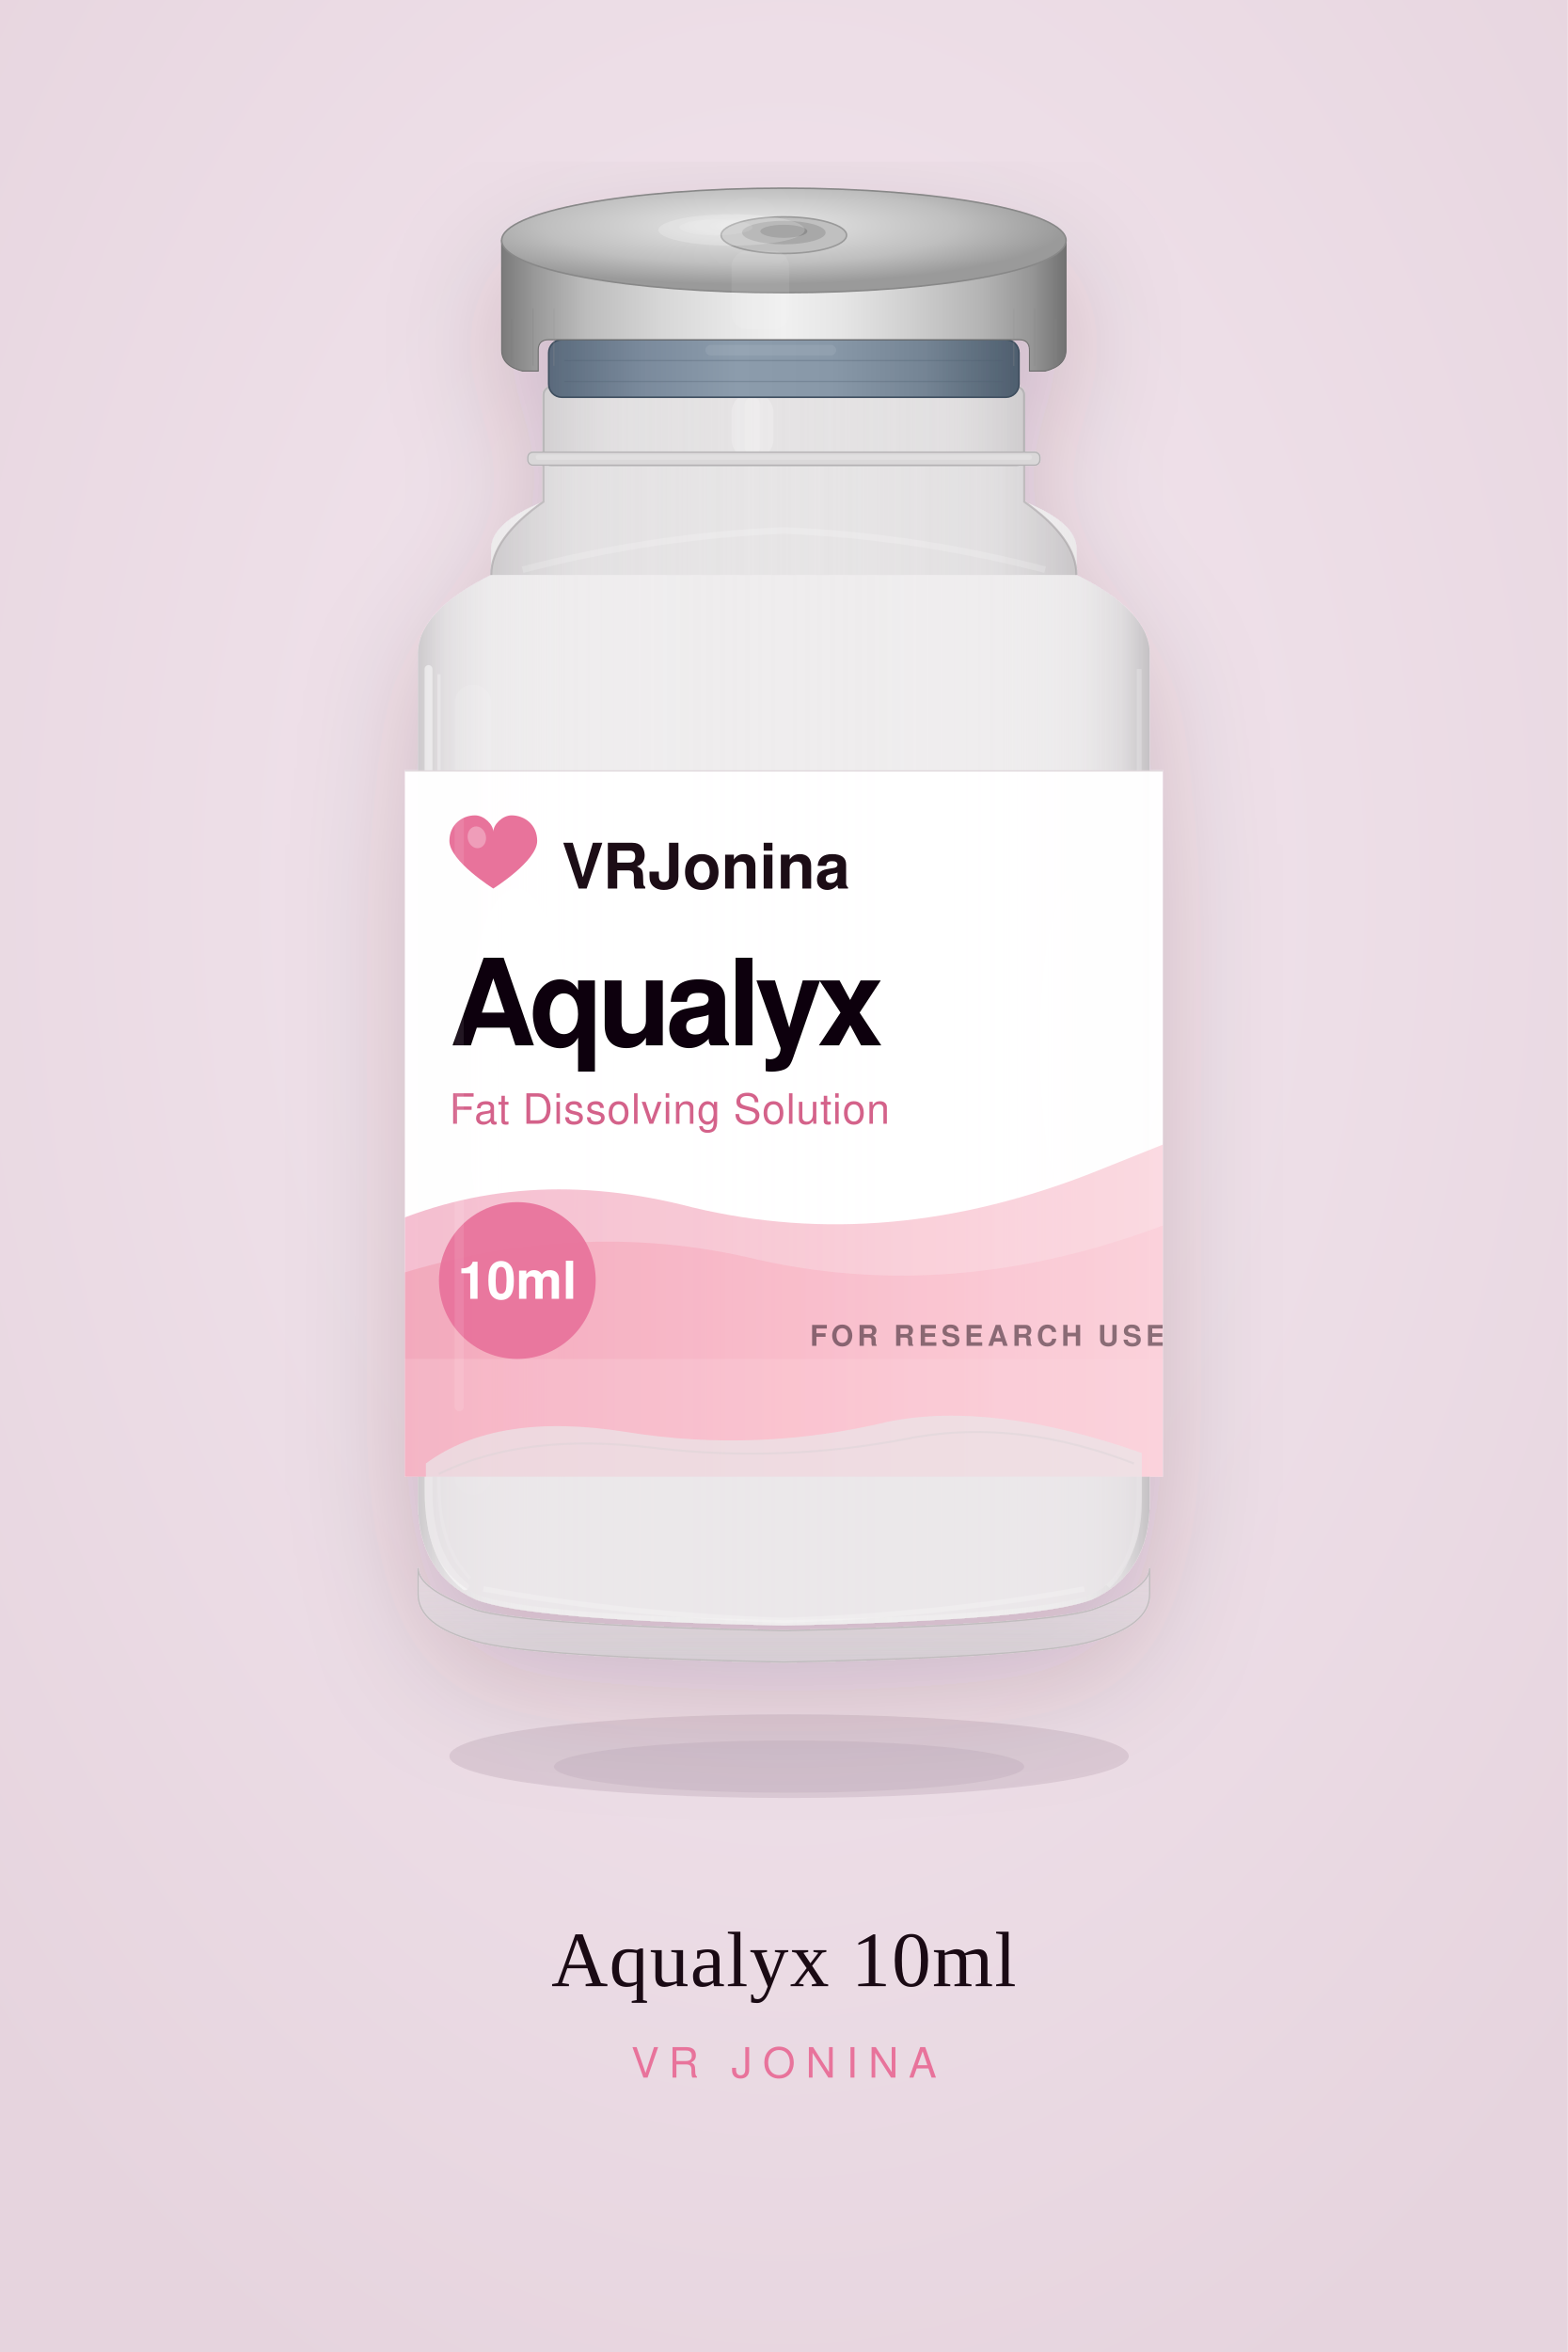
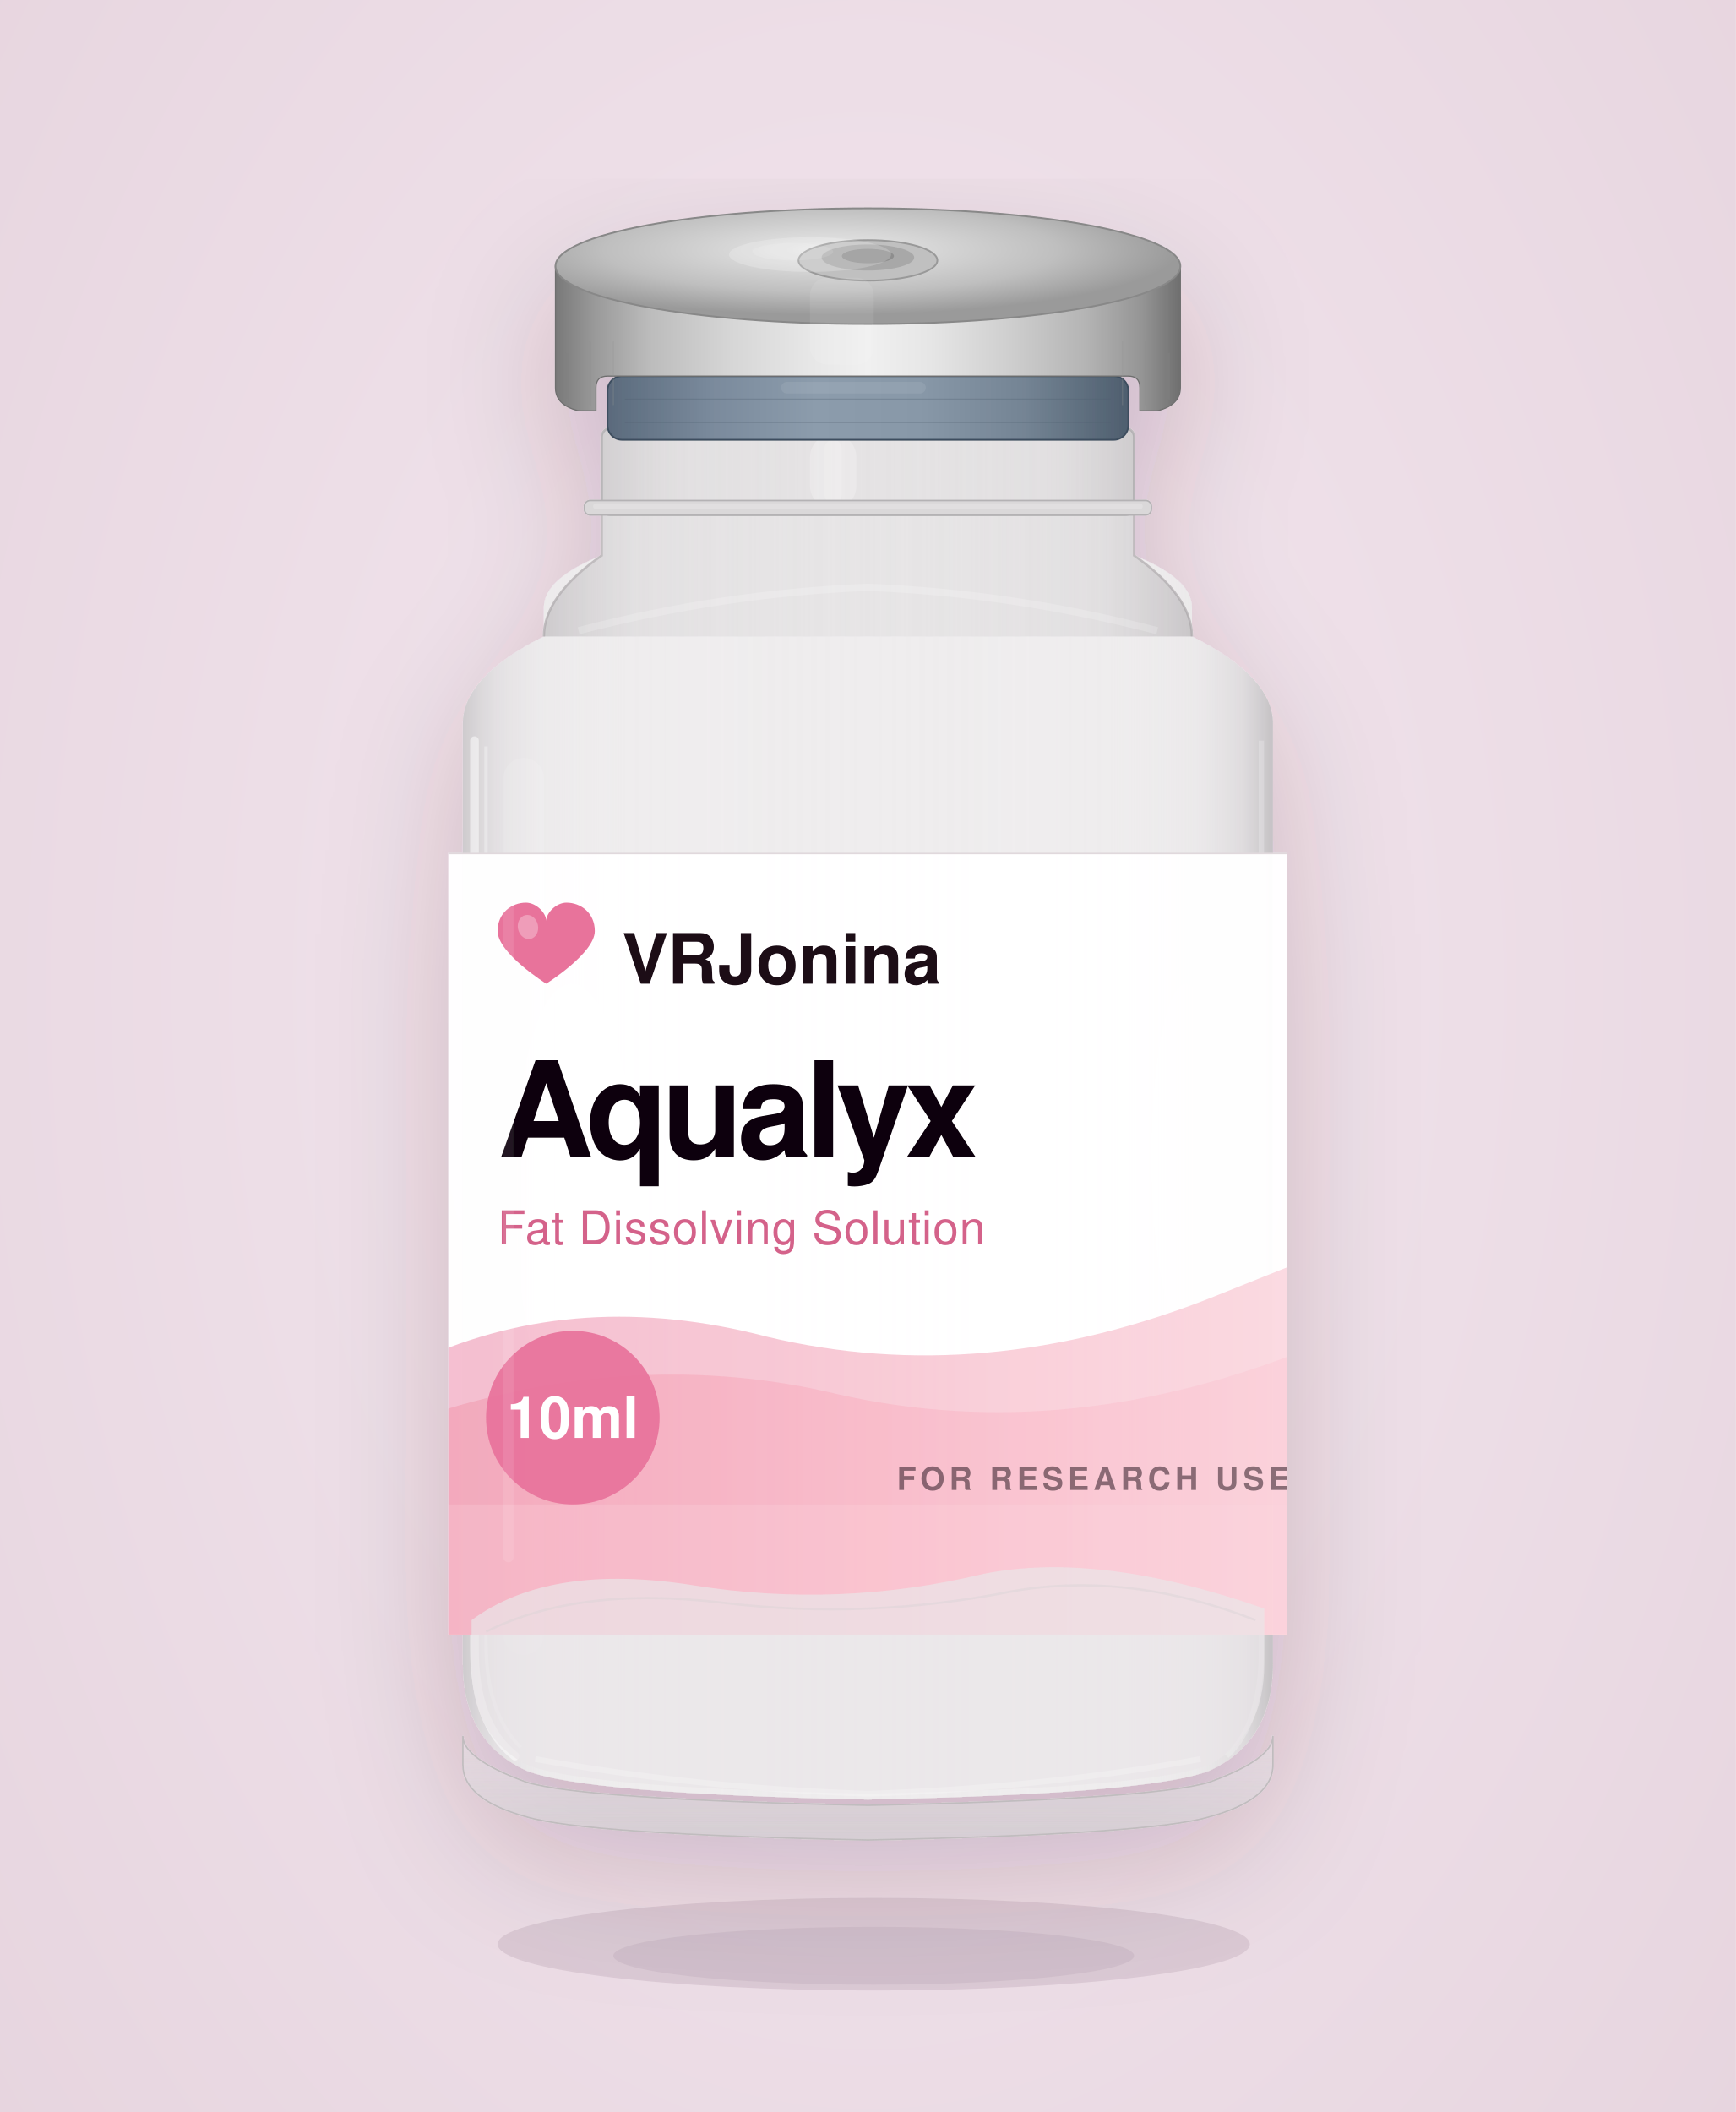
- <svg xmlns="http://www.w3.org/2000/svg" viewBox="0 0 600 900" width="600" height="900">
+ <svg xmlns="http://www.w3.org/2000/svg" viewBox="0 0 600 730">
  <defs>
    <radialGradient id="bgGrad" cx="50%" cy="38%" r="70%">
      <stop offset="0%" stop-color="#F4E8F0" />
      <stop offset="100%" stop-color="#E6D4DE" />
    </radialGradient>
    <linearGradient id="capSide" x1="0" y1="0" x2="1" y2="0">
      <stop offset="0%" stop-color="#7A7A7A" />
      <stop offset="6%" stop-color="#999" />
      <stop offset="15%" stop-color="#BCBCBC" />
      <stop offset="28%" stop-color="#D6D6D6" />
      <stop offset="40%" stop-color="#E6E6E6" />
      <stop offset="50%" stop-color="#F0F0F0" />
      <stop offset="60%" stop-color="#E6E6E6" />
      <stop offset="72%" stop-color="#D0D0D0" />
      <stop offset="85%" stop-color="#B4B4B4" />
      <stop offset="94%" stop-color="#959595" />
      <stop offset="100%" stop-color="#707070" />
    </linearGradient>
    <radialGradient id="capTop" cx="44%" cy="36%" r="56%">
      <stop offset="0%" stop-color="#E8E8E8" />
      <stop offset="30%" stop-color="#D6D6D6" />
      <stop offset="65%" stop-color="#BFBFBF" />
      <stop offset="100%" stop-color="#9A9A9A" />
    </radialGradient>
    <linearGradient id="rubber" x1="0" y1="0" x2="1" y2="0">
      <stop offset="0%" stop-color="#5A6A7C" />
      <stop offset="20%" stop-color="#7A8A9C" />
      <stop offset="40%" stop-color="#8C9CAC" />
      <stop offset="60%" stop-color="#8898A8" />
      <stop offset="80%" stop-color="#748494" />
      <stop offset="100%" stop-color="#4E5E6E" />
    </linearGradient>
    <linearGradient id="glassBody" x1="0" y1="0" x2="1" y2="0">
      <stop offset="0%" stop-color="#B0ACB0" stop-opacity="0.55" />
      <stop offset="4%" stop-color="#D0CCD0" stop-opacity="0.4" />
      <stop offset="10%" stop-color="#E8E6E8" stop-opacity="0.25" />
      <stop offset="20%" stop-color="#F4F3F4" stop-opacity="0.12" />
      <stop offset="50%" stop-color="#FAFAFA" stop-opacity="0.05" />
      <stop offset="80%" stop-color="#F4F3F4" stop-opacity="0.12" />
      <stop offset="90%" stop-color="#E4E2E4" stop-opacity="0.25" />
      <stop offset="96%" stop-color="#C8C4C8" stop-opacity="0.4" />
      <stop offset="100%" stop-color="#A09CA0" stop-opacity="0.55" />
    </linearGradient>
    <linearGradient id="glassShoulder" x1="0" y1="0" x2="1" y2="0">
      <stop offset="0%" stop-color="#A8A4A8" stop-opacity="0.5" />
      <stop offset="15%" stop-color="#D8D6D8" stop-opacity="0.3" />
      <stop offset="50%" stop-color="#F0F0F0" stop-opacity="0.1" />
      <stop offset="85%" stop-color="#D4D2D4" stop-opacity="0.3" />
      <stop offset="100%" stop-color="#9C989C" stop-opacity="0.5" />
    </linearGradient>
    <linearGradient id="pinkWave" x1="0" y1="0" x2="1" y2="0">
      <stop offset="0%" stop-color="#F0889E" />
      <stop offset="40%" stop-color="#F8A0B4" />
      <stop offset="100%" stop-color="#FCC8D4" />
    </linearGradient>
    <linearGradient id="pinkWave2" x1="0" y1="0" x2="1" y2="0">
      <stop offset="0%" stop-color="#E87098" />
      <stop offset="50%" stop-color="#F08CA4" />
      <stop offset="100%" stop-color="#F8B0C0" />
    </linearGradient>
    <filter id="vialShadow" x="-30%" y="-5%" width="160%" height="120%">
      <feDropShadow dx="0" dy="18" stdDeviation="22" flood-color="#3A1830" flood-opacity="0.18" />
    </filter>
    <linearGradient id="glassBottom" x1="0" y1="0" x2="0" y2="1">
      <stop offset="0%" stop-color="#E0DCE0" stop-opacity="0.3" />
      <stop offset="100%" stop-color="#D0CCD0" stop-opacity="0.6" />
    </linearGradient>
    <clipPath id="vialClip">
      <path d="M155 248 Q155 230 185 215 L185 205 Q185 195 205 188 L205 170 L395 170 L395 188 Q415 195 415 205 L415 215 Q445 230 445 248 L445 580 Q445 610 420 620 Q400 628 300 630 Q200 628 180 620 Q155 610 155 580 Z" />
    </clipPath>
  </defs>
  <rect width="600" height="900" fill="url(#bgGrad)" />
  <g filter="url(#vialShadow)">
    <path d="M160 250 Q160 234 188 220 L188 210 Q188 200 208 192 L208 175 L392 175 L392 192 Q412 200 412 210 L412 220 Q440 234 440 250 L440 575 Q440 602 418 612 Q398 620 300 622 Q202 620 182 612 Q160 602 160 575 Z" fill="#EEECED" />
    <path d="M160 250 Q160 234 188 220 L188 210 Q188 200 208 192 L208 175 L392 175 L392 192 Q412 200 412 210 L412 220 Q440 234 440 250 L440 575 Q440 602 418 612 Q398 620 300 622 Q202 620 182 612 Q160 602 160 575 Z" fill="url(#glassBody)" />
    <path d="M164 256 L164 570 Q164 596 178 607" stroke="white" stroke-width="3" fill="none" opacity="0.5" stroke-linecap="round" />
    <path d="M168 258 L168 568 Q168 592 180 604" stroke="white" stroke-width="1.2" fill="none" opacity="0.3" />
    <rect x="174" y="262" width="14" height="310" rx="7" fill="white" opacity="0.1" />
    <path d="M436 256 L436 570 Q436 596 424 607" stroke="white" stroke-width="1.8" fill="none" opacity="0.22" />
    <ellipse cx="200" cy="420" rx="22" ry="80" fill="white" opacity="0.08" transform="rotate(-2, 200, 420)" />
    <ellipse cx="410" cy="400" rx="12" ry="60" fill="white" opacity="0.05" />
    <path d="M188 220 Q188 206 208 192 L208 175 L392 175 L392 192 Q412 206 412 220" fill="#E6E4E5" stroke="#C0BCBE" stroke-width="0.8" />
    <path d="M188 220 Q188 206 208 192 L208 175 L392 175 L392 192 Q412 206 412 220" fill="url(#glassShoulder)" opacity="0.8" />
    <path d="M200 218 Q250 205 300 203 Q350 205 400 218" stroke="white" stroke-width="2.5" fill="none" opacity="0.18" />
    <rect x="208" y="148" width="184" height="30" rx="3" fill="#E4E2E3" stroke="#BCBABC" stroke-width="0.8" />
    <rect x="208" y="148" width="184" height="30" rx="3" fill="url(#glassShoulder)" opacity="0.6" />
    <rect x="280" y="150" width="16" height="26" rx="8" fill="white" opacity="0.22" />
    <rect x="285" y="152" width="6" height="22" rx="3" fill="white" opacity="0.14" />
    <rect x="202" y="173" width="196" height="5" rx="2" fill="#DAD8D9" stroke="#B4B2B4" stroke-width="0.5" />
    <rect x="205" y="174" width="190" height="2" rx="1" fill="white" opacity="0.18" />
    <rect x="210" y="130" width="180" height="22" rx="5" fill="url(#rubber)" stroke="#3E4E5E" stroke-width="0.6" />
    <line x1="216" y1="138" x2="384" y2="138" stroke="#4E5E6E" stroke-width="0.5" opacity="0.3" />
    <line x1="216" y1="146" x2="384" y2="146" stroke="#4E5E6E" stroke-width="0.5" opacity="0.3" />
    <rect x="270" y="132" width="50" height="4" rx="2" fill="white" opacity="0.08" />
    <path d="M192 92 L192 134 Q192 140 200 142 L206 142 L206 134 Q206 130 210 130 L390 130 Q394 130 394 134 L394 142 L400 142 Q408 140 408 134 L408 92 Z" fill="url(#capSide)" stroke="#6E6E6E" stroke-width="0.4" />
    <line x1="196" y1="138" x2="196" y2="122" stroke="#808080" stroke-width="0.8" opacity="0.45" />
    <line x1="204" y1="140" x2="204" y2="118" stroke="#888" stroke-width="0.5" opacity="0.35" />
    <line x1="212" y1="140" x2="212" y2="118" stroke="#909090" stroke-width="0.4" opacity="0.3" />
    <line x1="388" y1="140" x2="388" y2="118" stroke="#909090" stroke-width="0.4" opacity="0.3" />
    <line x1="396" y1="140" x2="396" y2="118" stroke="#888" stroke-width="0.5" opacity="0.35" />
    <line x1="404" y1="138" x2="404" y2="122" stroke="#808080" stroke-width="0.8" opacity="0.45" />
    <ellipse cx="300" cy="92" rx="108" ry="20" fill="url(#capTop)" stroke="#888" stroke-width="0.6" />
    <ellipse cx="300" cy="90" rx="24" ry="7" fill="#C0C0C0" stroke="#999" stroke-width="0.6" />
    <ellipse cx="300" cy="89" rx="16" ry="4.5" fill="#A8A8A8" />
    <ellipse cx="300" cy="88.5" rx="9" ry="2.5" fill="#8E8E8E" />
    <ellipse cx="280" cy="88" rx="28" ry="6" fill="white" opacity="0.2" />
    <ellipse cx="274" cy="87" rx="14" ry="3" fill="white" opacity="0.1" />
    <rect x="280" y="96" width="22" height="30" rx="6" fill="white" opacity="0.08" />
    <g clip-path="url(#vialClip)">
      <rect x="145" y="295" width="310" height="270" fill="white" opacity="0.97" />
      <line x1="145" y1="295" x2="455" y2="295" stroke="#E0D8DC" stroke-width="0.5" />
      <g transform="translate(172, 312) scale(0.7)">
        <path d="M24 40 C24 40, 0 25, 0 14 C0 5, 7 0, 14 0 C19 0, 24 5, 24 9 C24 5, 29 0, 34 0 C41 0, 48 5, 48 14 C48 25, 24 40, 24 40Z" fill="#E8739B" />
        <ellipse cx="15" cy="12" rx="5" ry="6" fill="white" opacity="0.3" transform="rotate(-12, 15, 12)" />
      </g>
      <text x="215" y="340" font-family="'Helvetica Neue', Helvetica, Arial, sans-serif" font-weight="800" font-size="24" fill="#1A0A14">VR</text>
      <text x="248" y="340" font-family="'Helvetica Neue', Helvetica, Arial, sans-serif" font-weight="600" font-size="24" fill="#1A0A14">Jonina</text>
      <text x="172" y="400" font-family="'Helvetica Neue', Helvetica, Arial, sans-serif" font-weight="900" font-size="46" fill="#0A0008" letter-spacing="-2">Aqualyx</text>
      <text x="172" y="430" font-family="'Helvetica Neue', Helvetica, Arial, sans-serif" font-weight="400" font-size="16" fill="#D4628A" letter-spacing="0.3">Fat Dissolving Solution</text>
      <path d="M145 470 Q200 445 265 462 Q340 480 420 448 Q440 440 455 434 L455 565 L145 565 Z" fill="url(#pinkWave2)" opacity="0.45" />
      <path d="M145 490 Q220 465 290 482 Q370 500 455 465 L455 565 L145 565 Z" fill="url(#pinkWave)" opacity="0.4" />
      <rect x="145" y="520" width="310" height="45" fill="#FCD8E0" opacity="0.25" />
      <circle cx="198" cy="490" r="30" fill="#E8739B" opacity="0.93" />
      <text x="198" y="497" text-anchor="middle" font-family="'Helvetica Neue', Helvetica, Arial, sans-serif" font-weight="700" font-size="20" fill="white">10ml</text>
      <text x="310" y="515" font-family="'Helvetica Neue', Helvetica, Arial, sans-serif" font-weight="600" font-size="11" fill="#1A0A14" letter-spacing="1.5" opacity="0.5">FOR RESEARCH USE</text>
    </g>
    <rect x="174" y="300" width="3.5" height="240" rx="1.75" fill="white" opacity="0.1" clip-path="url(#vialClip)" />
    <g clip-path="url(#vialClip)">
      <path d="M163 560 Q190 540 240 548 Q290 556 340 544 Q380 536 437 556 L437 575 Q437 600 418 610 Q398 618 300 620 Q202 618 182 610 Q163 600 163 575 Z" fill="#EAE6E8" opacity="0.7" />
      <path d="M168 564 Q200 548 250 554 Q300 560 350 550 Q390 543 434 560" stroke="#D8D2D5" stroke-width="0.8" fill="none" opacity="0.4" />
    </g>
    <path d="M160 600 Q160 608 182 616 Q202 622 300 624 Q398 622 418 616 Q440 608 440 600 L440 610 Q440 622 418 628 Q398 634 300 636 Q202 634 182 628 Q160 622 160 610 Z" fill="url(#glassBottom)" stroke="#C0BCBE" stroke-width="0.5" />
    <path d="M185 608 Q240 618 300 620 Q360 618 415 608" stroke="white" stroke-width="2" fill="none" opacity="0.2" />
  </g>
  <ellipse cx="302" cy="672" rx="130" ry="16" fill="#3A1830" opacity="0.1" />
  <ellipse cx="302" cy="676" rx="90" ry="10" fill="#3A1830" opacity="0.06" />
  <text x="300" y="760" text-anchor="middle" font-family="Georgia, 'Times New Roman', serif" font-size="30" fill="#1A0A14" letter-spacing="0.5">Aqualyx 10ml</text>
  <text x="300" y="795" text-anchor="middle" font-family="'Helvetica Neue', Helvetica, Arial, sans-serif" font-weight="500" font-size="16" fill="#E8739B" letter-spacing="4">VR JONINA</text>
</svg>
